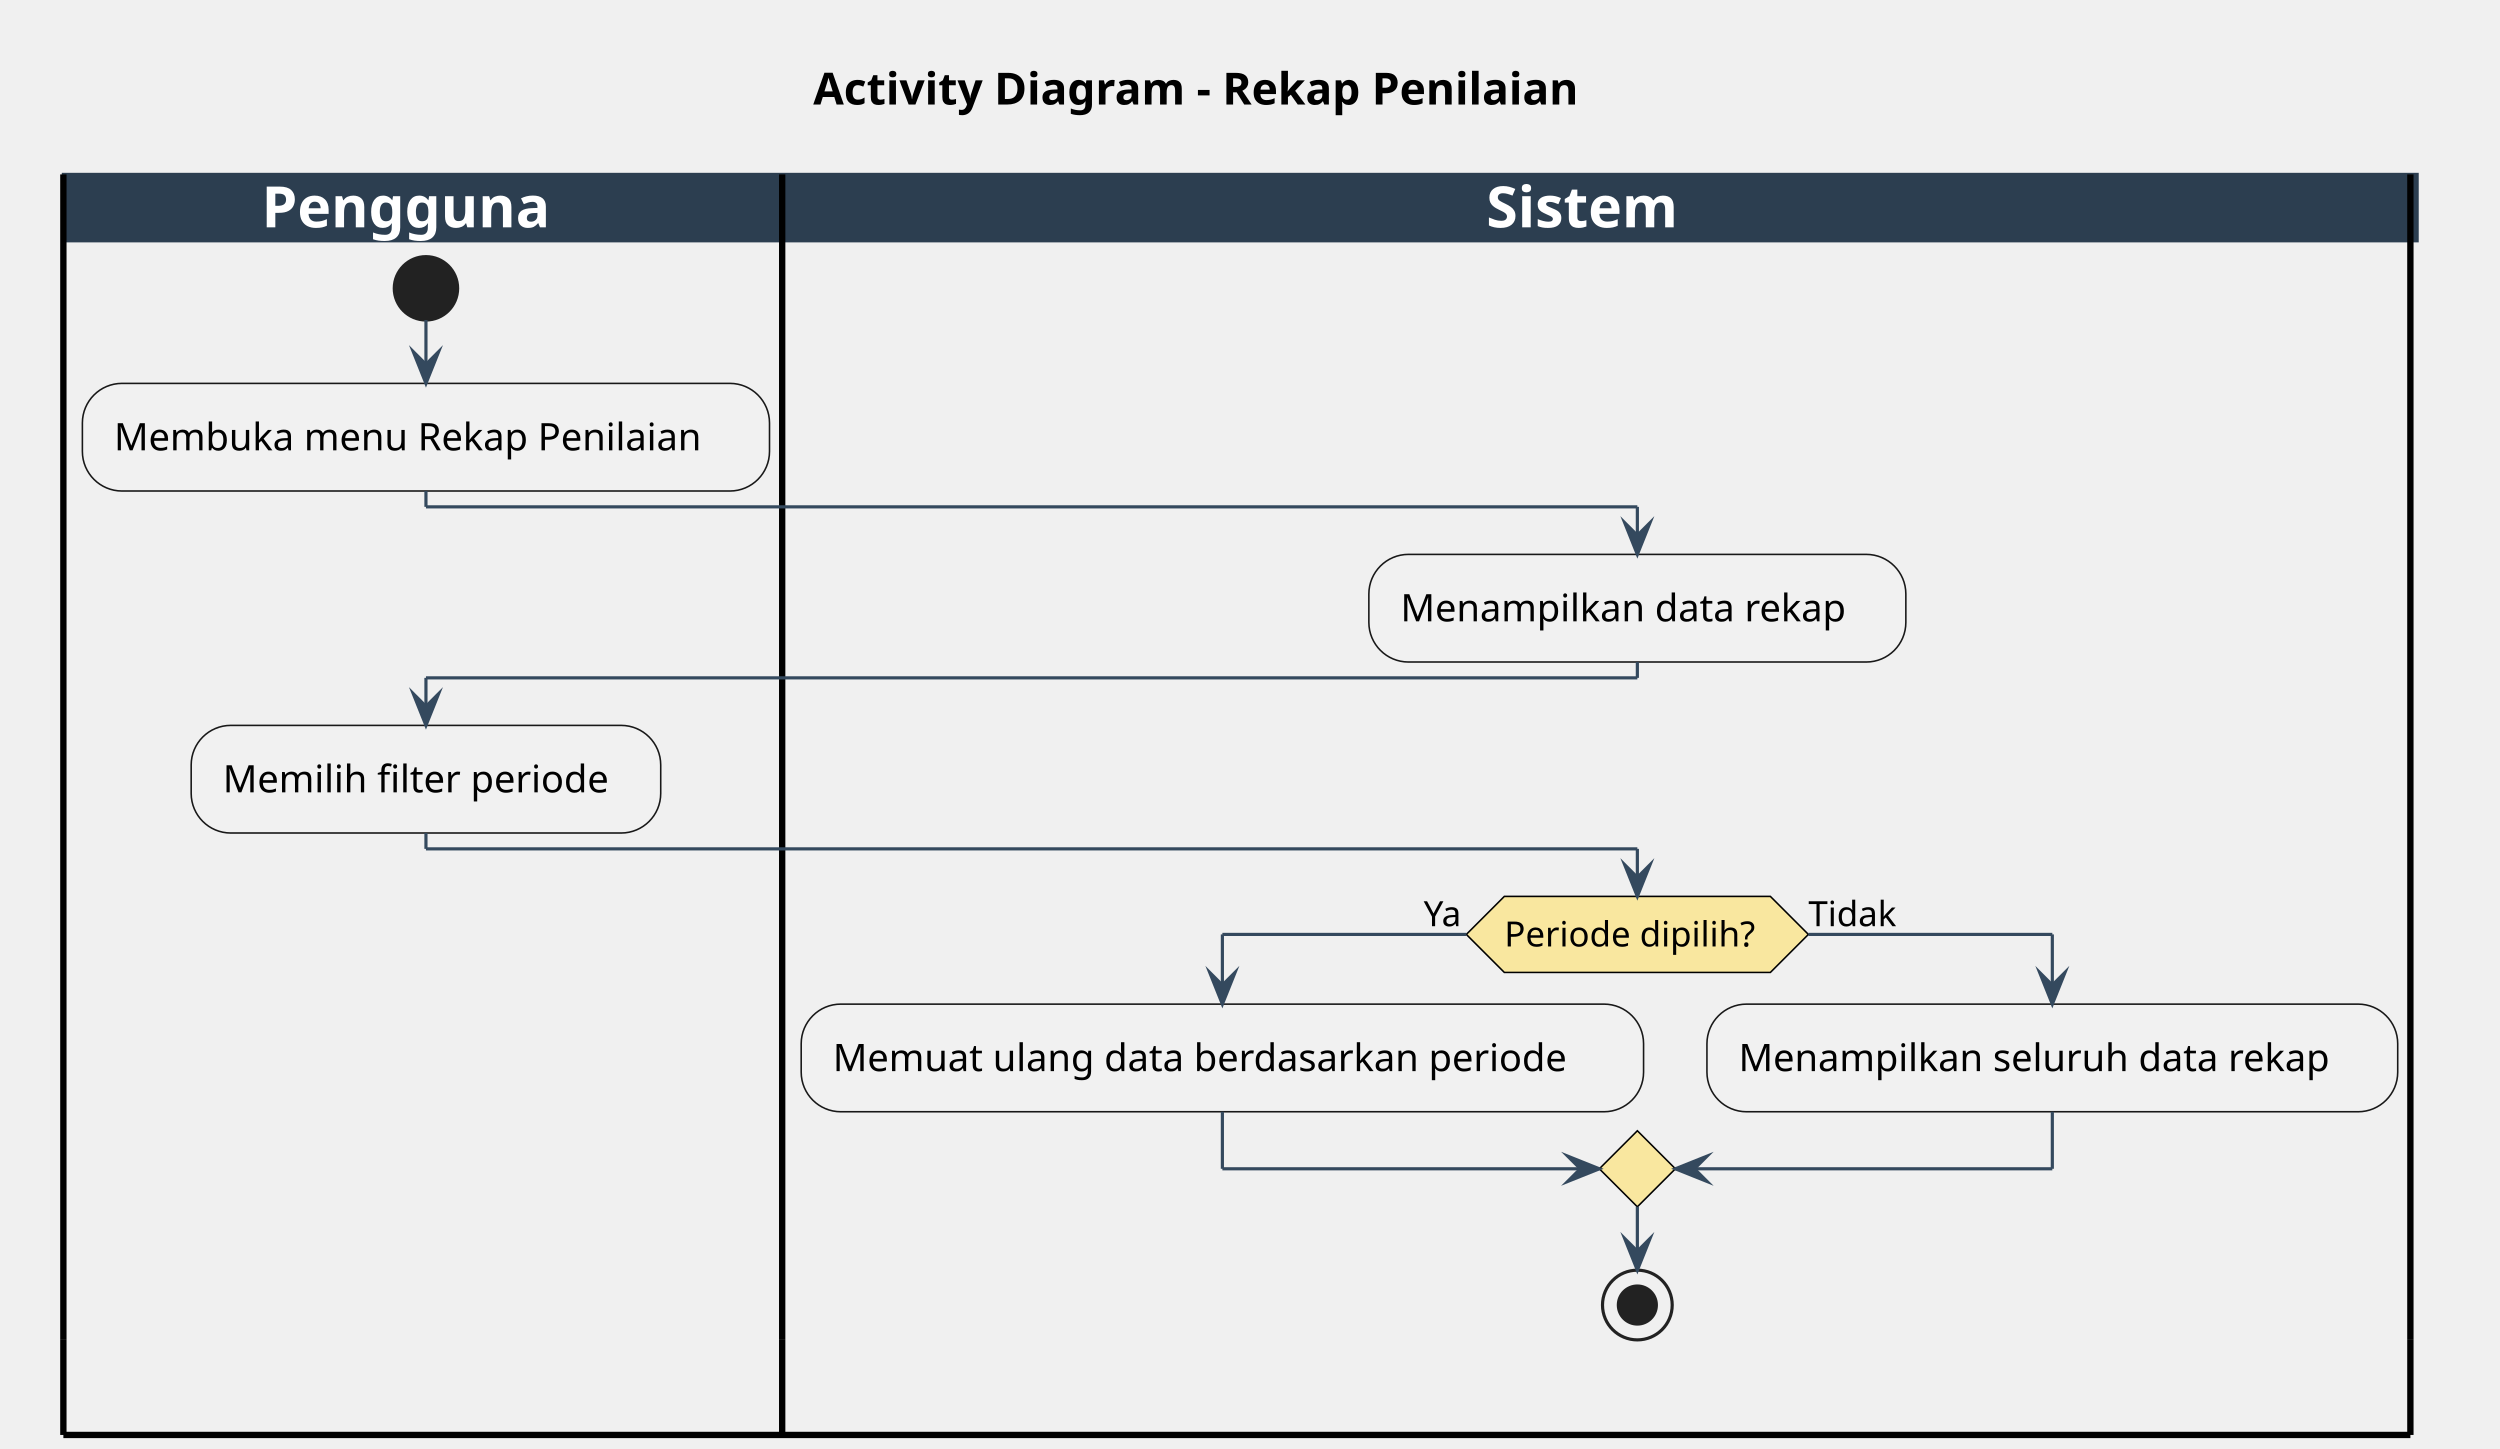
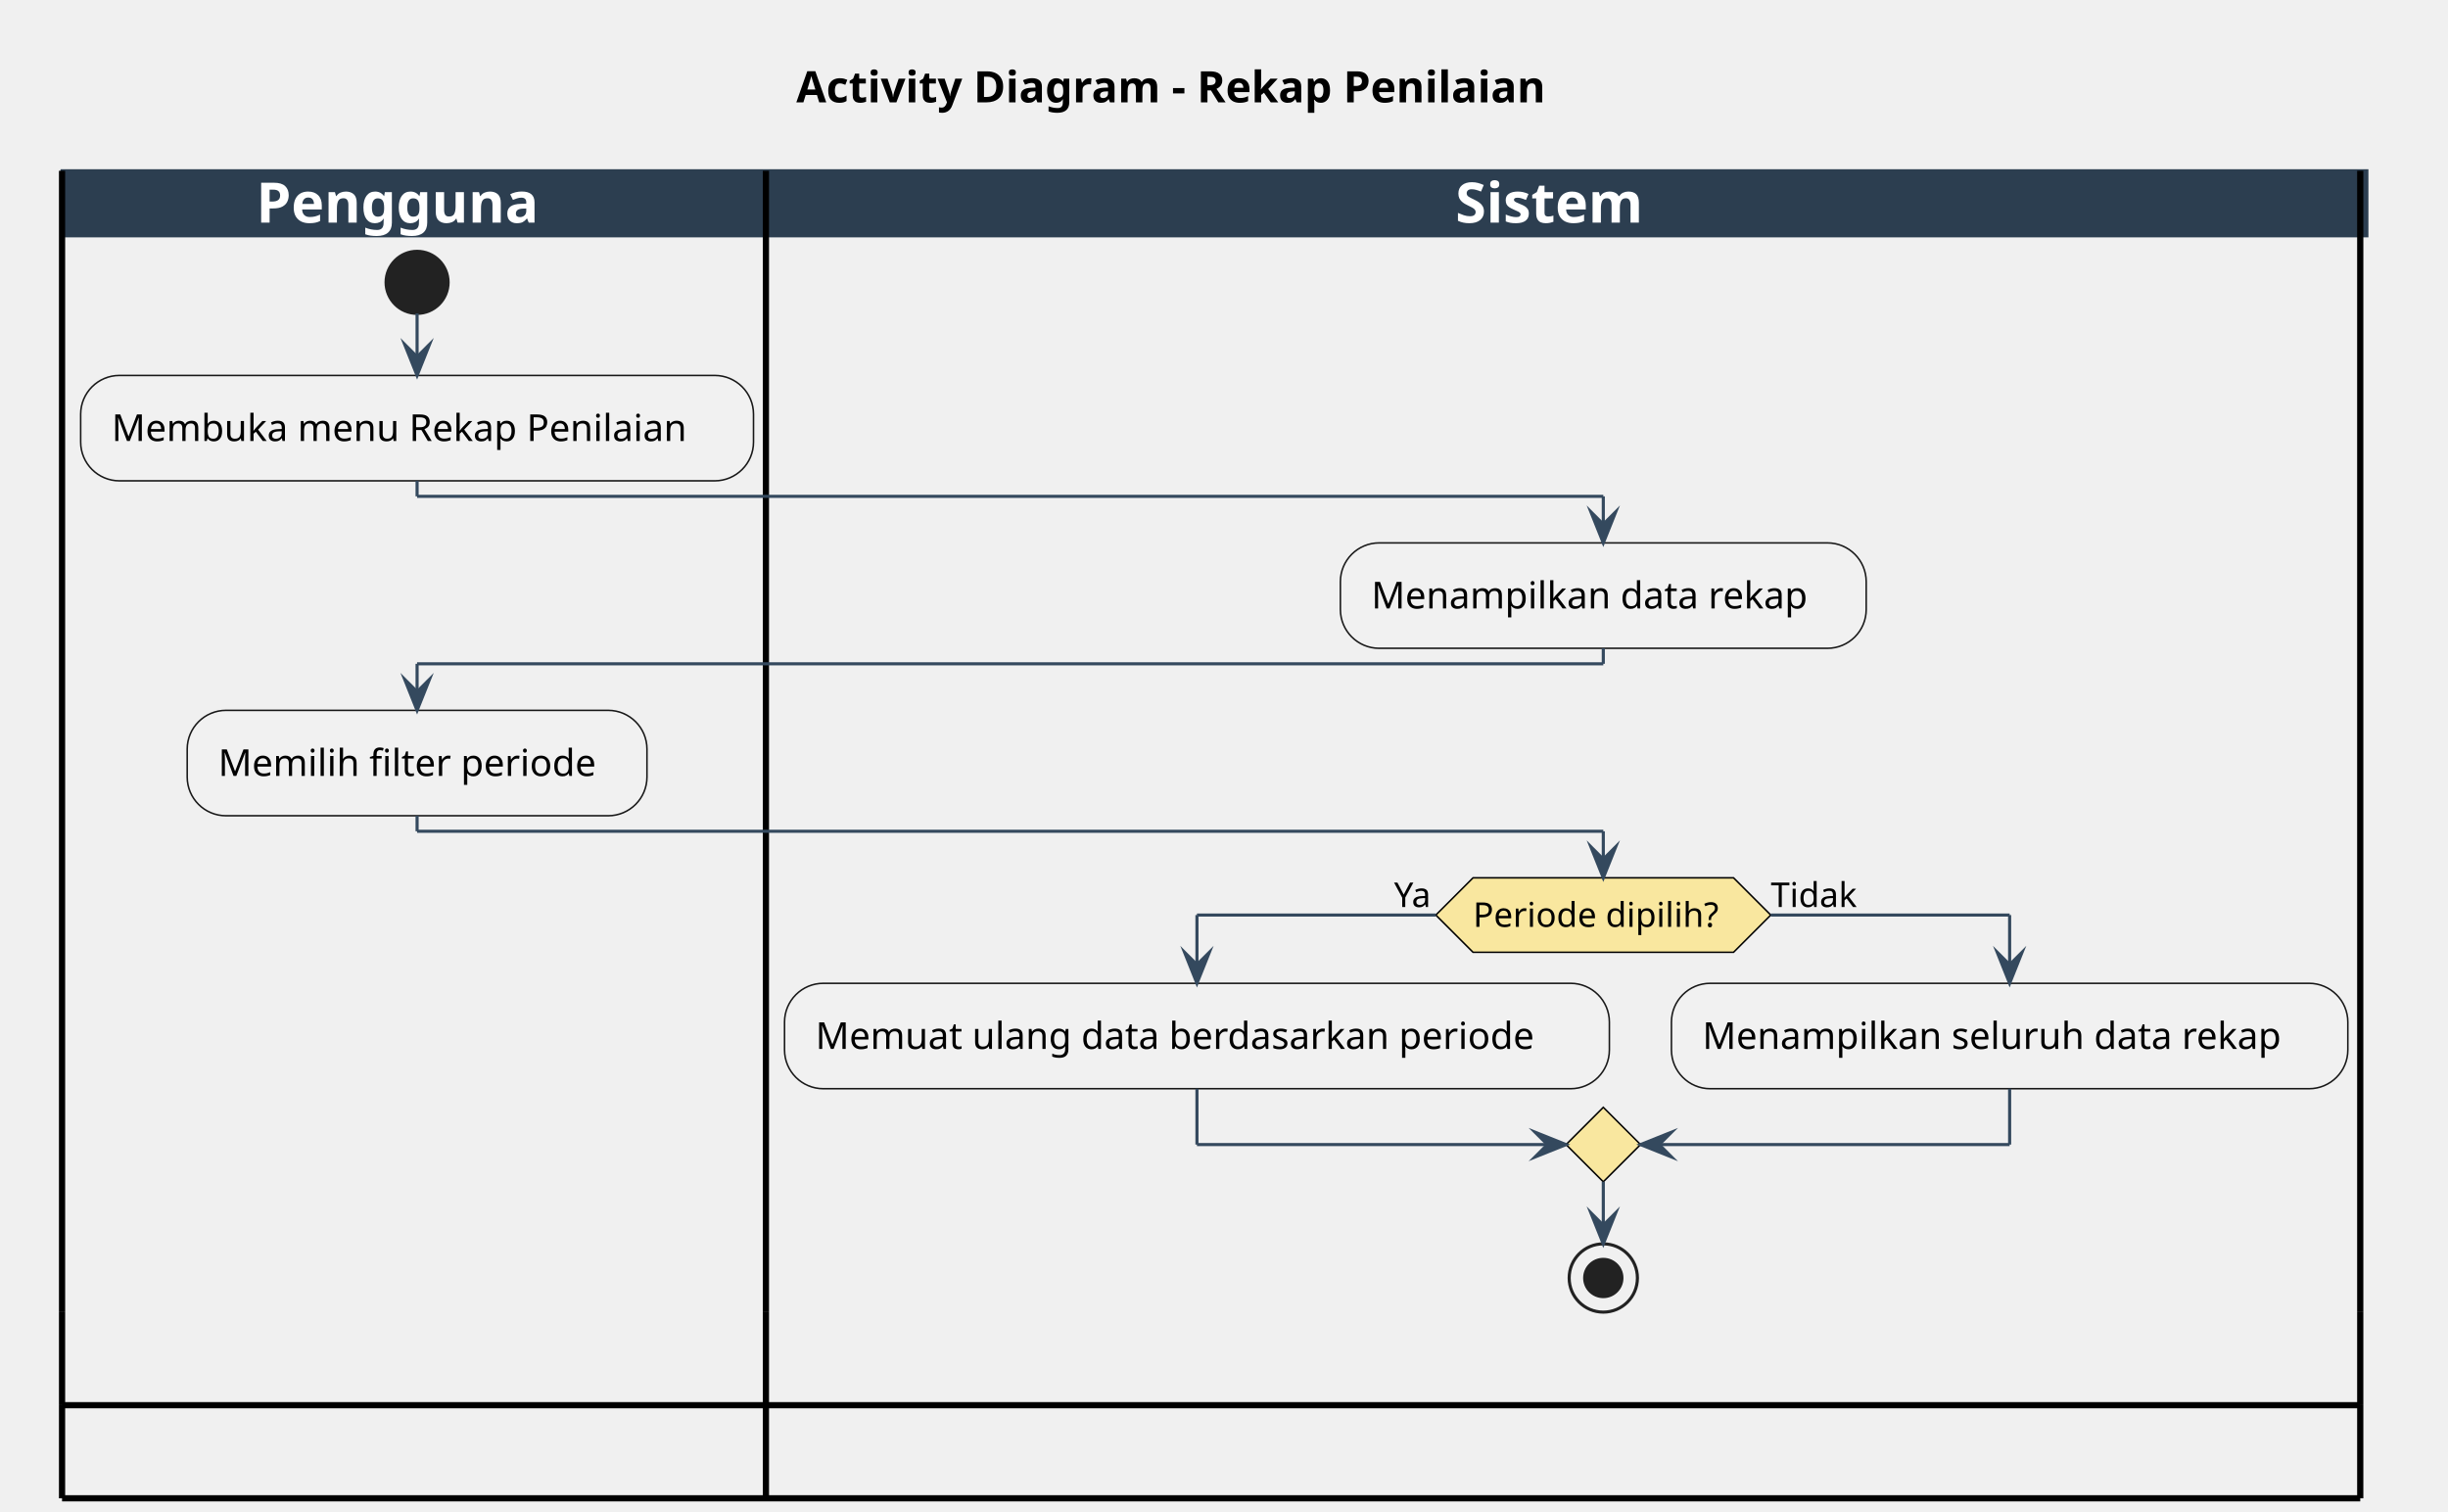
- <svg xmlns="http://www.w3.org/2000/svg" contentStyleType="text/css" data-diagram-type="ACTIVITY" height="457px" preserveAspectRatio="none" style="width:789px;height:457px;background:#FFFFFF;" version="1.1" viewBox="0 0 789 457" width="789px" zoomAndPan="magnify">
+ <svg xmlns="http://www.w3.org/2000/svg" contentStyleType="text/css" data-diagram-type="ACTIVITY" height="487px" preserveAspectRatio="none" style="width:789px;height:487px;background:#FFFFFF;" version="1.1" viewBox="0 0 789 487" width="789px" zoomAndPan="magnify">
  <defs />
  <g>
    <g class="title" data-source-line="1">
      <text fill="#000000" font-family="sans-serif" font-size="14" font-weight="700" lengthAdjust="spacing" textLength="274.538" x="256.656" y="32.995">Activity Diagram - Rekap Penilaian</text>
    </g>
    <rect fill="#2C3E50" height="20.953" style="stroke:#2C3E50;stroke-width:1;" width="742.85" x="20" y="55.042" />
    <ellipse cx="134.429" cy="90.995" fill="#222222" rx="10" ry="10" style="stroke:#222222;stroke-width:1;" />
    <rect fill="#F1F1F1" height="33.969" rx="12.5" ry="12.5" style="stroke:#181818;stroke-width:0.5;" width="216.857" x="26" y="120.995" />
    <text fill="#000000" font-family="sans-serif" font-size="12" lengthAdjust="spacing" textLength="196.857" x="36" y="142.134">Membuka menu Rekap Penilaian</text>
    <rect fill="#F1F1F1" height="33.969" rx="12.5" ry="12.5" style="stroke:#181818;stroke-width:0.5;" width="148.185" x="60.336" y="228.933" />
    <text fill="#000000" font-family="sans-serif" font-size="12" lengthAdjust="spacing" textLength="128.185" x="70.336" y="250.071">Memilih filter periode</text>
    <line style="stroke:#000000;stroke-width:2;" x1="20" x2="20" y1="55.042" y2="422.87" />
    <rect fill="#F1F1F1" height="33.969" rx="12.5" ry="12.5" style="stroke:#181818;stroke-width:0.5;" width="169.473" x="432.013" y="174.964" />
    <text fill="#000000" font-family="sans-serif" font-size="12" lengthAdjust="spacing" textLength="149.473" x="442.013" y="196.102">Menampilkan data rekap</text>
    <polygon fill="#F9E79F" points="474.771,282.901,558.727,282.901,570.727,294.901,558.727,306.901,474.771,306.901,462.771,294.901,474.771,282.901" style="stroke:#000000;stroke-width:0.5;stroke-linejoin:miter;stroke-miterlimit:10;" />
    <text fill="#000000" font-family="sans-serif" font-size="11" lengthAdjust="spacing" textLength="83.956" x="474.771" y="298.709">Periode dipilih?</text>
    <text fill="#000000" font-family="sans-serif" font-size="11" lengthAdjust="spacing" textLength="13.46" x="449.311" y="292.307">Ya</text>
    <text fill="#000000" font-family="sans-serif" font-size="11" lengthAdjust="spacing" textLength="29.869" x="570.727" y="292.307">Tidak</text>
    <rect fill="#F1F1F1" height="33.969" rx="12.5" ry="12.5" style="stroke:#181818;stroke-width:0.5;" width="265.853" x="252.857" y="316.901" />
    <text fill="#000000" font-family="sans-serif" font-size="12" lengthAdjust="spacing" textLength="245.853" x="262.857" y="338.04">Memuat ulang data berdasarkan periode</text>
    <rect fill="#F1F1F1" height="33.969" rx="12.5" ry="12.5" style="stroke:#181818;stroke-width:0.5;" width="218.006" x="538.711" y="316.901" />
    <text fill="#000000" font-family="sans-serif" font-size="12" lengthAdjust="spacing" textLength="198.006" x="548.711" y="338.04">Menampilkan seluruh data rekap</text>
    <polygon fill="#F9E79F" points="516.749,356.87,528.749,368.87,516.749,380.87,504.749,368.87,516.749,356.87" style="stroke:#000000;stroke-width:0.5;stroke-linejoin:miter;stroke-miterlimit:10;" />
    <ellipse cx="516.749" cy="411.87" fill="none" rx="11" ry="11" style="stroke:#222222;stroke-width:1;" />
    <ellipse cx="516.749" cy="411.87" fill="#222222" rx="6" ry="6" style="stroke:#222222;stroke-width:1;" />
    <line style="stroke:#000000;stroke-width:2;" x1="246.857" x2="246.857" y1="55.042" y2="422.87" />
    <line style="stroke:#000000;stroke-width:2;" x1="760.717" x2="760.717" y1="55.042" y2="422.87" />
    <line style="stroke:#34495E;stroke-width:1;" x1="134.429" x2="134.429" y1="100.995" y2="120.995" />
    <polygon fill="#34495E" points="130.429,110.995,134.429,120.995,138.429,110.995,134.429,114.995" style="stroke:#34495E;stroke-width:1;stroke-linejoin:miter;stroke-miterlimit:10;" />
    <line style="stroke:#34495E;stroke-width:1;" x1="462.771" x2="385.784" y1="294.901" y2="294.901" />
    <line style="stroke:#34495E;stroke-width:1;" x1="385.784" x2="385.784" y1="294.901" y2="316.901" />
    <polygon fill="#34495E" points="381.784,306.901,385.784,316.901,389.784,306.901,385.784,310.901" style="stroke:#34495E;stroke-width:1;stroke-linejoin:miter;stroke-miterlimit:10;" />
    <line style="stroke:#34495E;stroke-width:1;" x1="570.727" x2="647.714" y1="294.901" y2="294.901" />
    <line style="stroke:#34495E;stroke-width:1;" x1="647.714" x2="647.714" y1="294.901" y2="316.901" />
    <polygon fill="#34495E" points="643.714,306.901,647.714,316.901,651.714,306.901,647.714,310.901" style="stroke:#34495E;stroke-width:1;stroke-linejoin:miter;stroke-miterlimit:10;" />
    <line style="stroke:#34495E;stroke-width:1;" x1="385.784" x2="385.784" y1="350.87" y2="368.87" />
    <line style="stroke:#34495E;stroke-width:1;" x1="385.784" x2="504.749" y1="368.87" y2="368.87" />
    <polygon fill="#34495E" points="494.749,364.87,504.749,368.87,494.749,372.87,498.749,368.87" style="stroke:#34495E;stroke-width:1;stroke-linejoin:miter;stroke-miterlimit:10;" />
    <line style="stroke:#34495E;stroke-width:1;" x1="647.714" x2="647.714" y1="350.87" y2="368.87" />
    <line style="stroke:#34495E;stroke-width:1;" x1="647.714" x2="528.749" y1="368.87" y2="368.87" />
    <polygon fill="#34495E" points="538.749,364.87,528.749,368.87,538.749,372.87,534.749,368.87" style="stroke:#34495E;stroke-width:1;stroke-linejoin:miter;stroke-miterlimit:10;" />
    <line style="stroke:#34495E;stroke-width:1;" x1="516.749" x2="516.749" y1="380.87" y2="400.87" />
    <polygon fill="#34495E" points="512.749,390.87,516.749,400.87,520.749,390.87,516.749,394.87" style="stroke:#34495E;stroke-width:1;stroke-linejoin:miter;stroke-miterlimit:10;" />
    <line style="stroke:#34495E;stroke-width:1;" x1="134.429" x2="134.429" y1="154.964" y2="159.964" />
    <line style="stroke:#34495E;stroke-width:1;" x1="134.429" x2="516.749" y1="159.964" y2="159.964" />
    <line style="stroke:#34495E;stroke-width:1;" x1="516.749" x2="516.749" y1="159.964" y2="174.964" />
    <polygon fill="#34495E" points="512.749,164.964,516.749,174.964,520.749,164.964,516.749,168.964" style="stroke:#34495E;stroke-width:1;stroke-linejoin:miter;stroke-miterlimit:10;" />
    <line style="stroke:#34495E;stroke-width:1;" x1="516.749" x2="516.749" y1="208.933" y2="213.933" />
    <line style="stroke:#34495E;stroke-width:1;" x1="516.749" x2="134.429" y1="213.933" y2="213.933" />
    <line style="stroke:#34495E;stroke-width:1;" x1="134.429" x2="134.429" y1="213.933" y2="228.933" />
    <polygon fill="#34495E" points="130.429,218.933,134.429,228.933,138.429,218.933,134.429,222.933" style="stroke:#34495E;stroke-width:1;stroke-linejoin:miter;stroke-miterlimit:10;" />
    <line style="stroke:#34495E;stroke-width:1;" x1="134.429" x2="134.429" y1="262.901" y2="267.901" />
    <line style="stroke:#34495E;stroke-width:1;" x1="134.429" x2="516.749" y1="267.901" y2="267.901" />
    <line style="stroke:#34495E;stroke-width:1;" x1="516.749" x2="516.749" y1="267.901" y2="282.901" />
    <polygon fill="#34495E" points="512.749,272.901,516.749,282.901,520.749,272.901,516.749,276.901" style="stroke:#34495E;stroke-width:1;stroke-linejoin:miter;stroke-miterlimit:10;" />
    <text fill="#FFFFFF" font-family="sans-serif" font-size="18" font-weight="700" lengthAdjust="spacing" textLength="101.76" x="82.549" y="71.75">Pengguna</text>
    <text fill="#FFFFFF" font-family="sans-serif" font-size="18" font-weight="700" lengthAdjust="spacing" textLength="69.416" x="469.079" y="71.75">Sistem</text>
  </g>
  <line style="stroke:#000000;stroke-width:2;" x1="20" x2="20" y1="422.87" y2="452.87" />
  <line style="stroke:#000000;stroke-width:2;" x1="246.857" x2="246.857" y1="422.87" y2="452.87" />
  <line style="stroke:#000000;stroke-width:2;" x1="760.717" x2="760.717" y1="422.87" y2="452.87" />
  <line style="stroke:#000000;stroke-width:2;" x1="20" x2="760.717" y1="452.87" y2="452.87" />
+   <line style="stroke:#000000;stroke-width:2;" x1="20" x2="20" y1="452.87" y2="482.87" />
+   <line style="stroke:#000000;stroke-width:2;" x1="246.857" x2="246.857" y1="452.87" y2="482.87" />
+   <line style="stroke:#000000;stroke-width:2;" x1="760.717" x2="760.717" y1="452.87" y2="482.87" />
+   <line style="stroke:#000000;stroke-width:2;" x1="20" x2="760.717" y1="482.87" y2="482.87" />
</svg>
